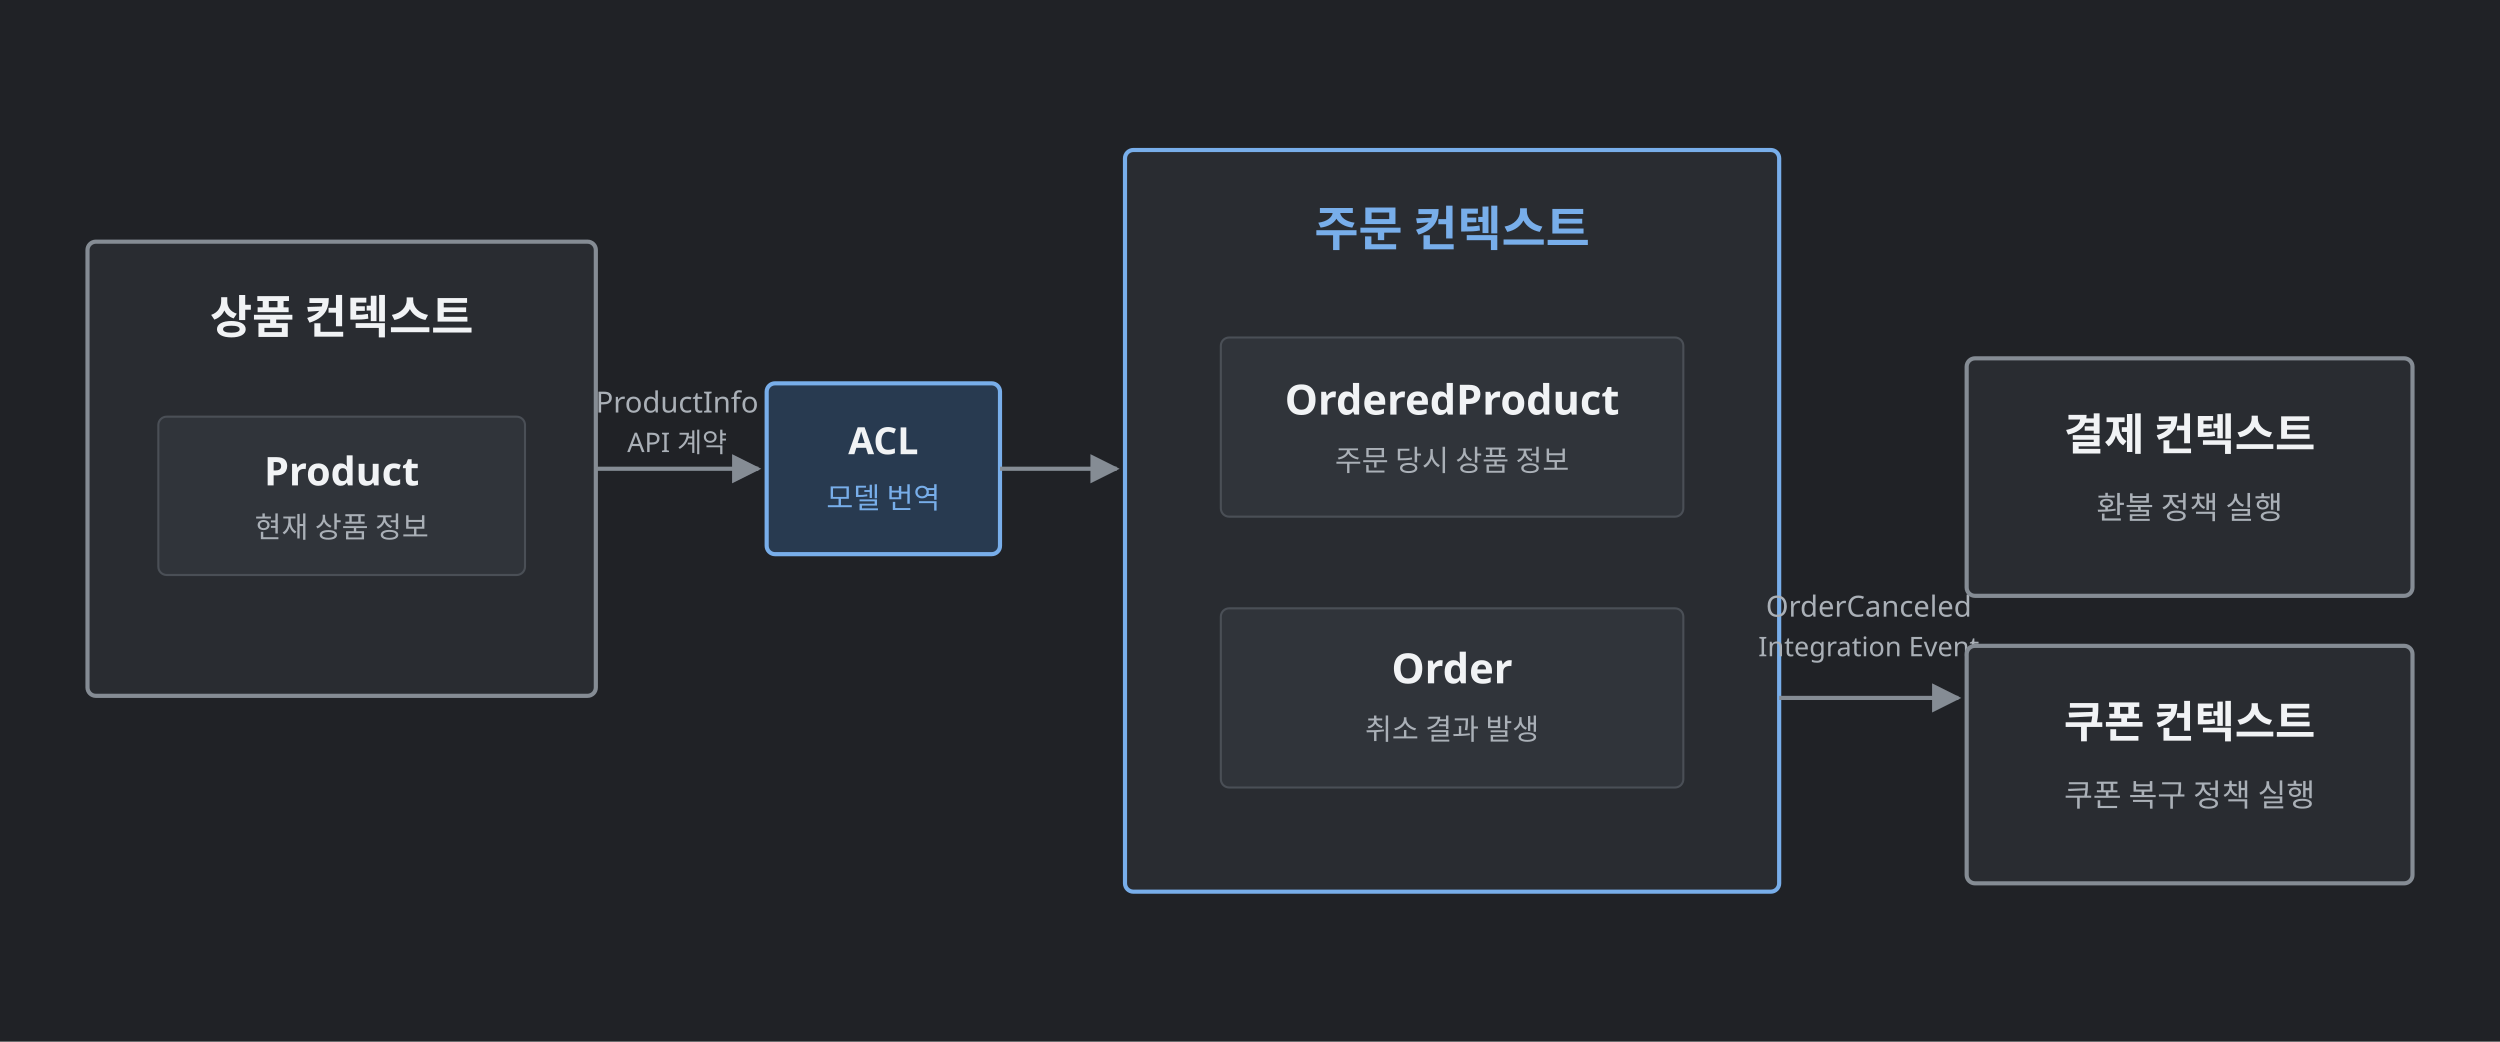
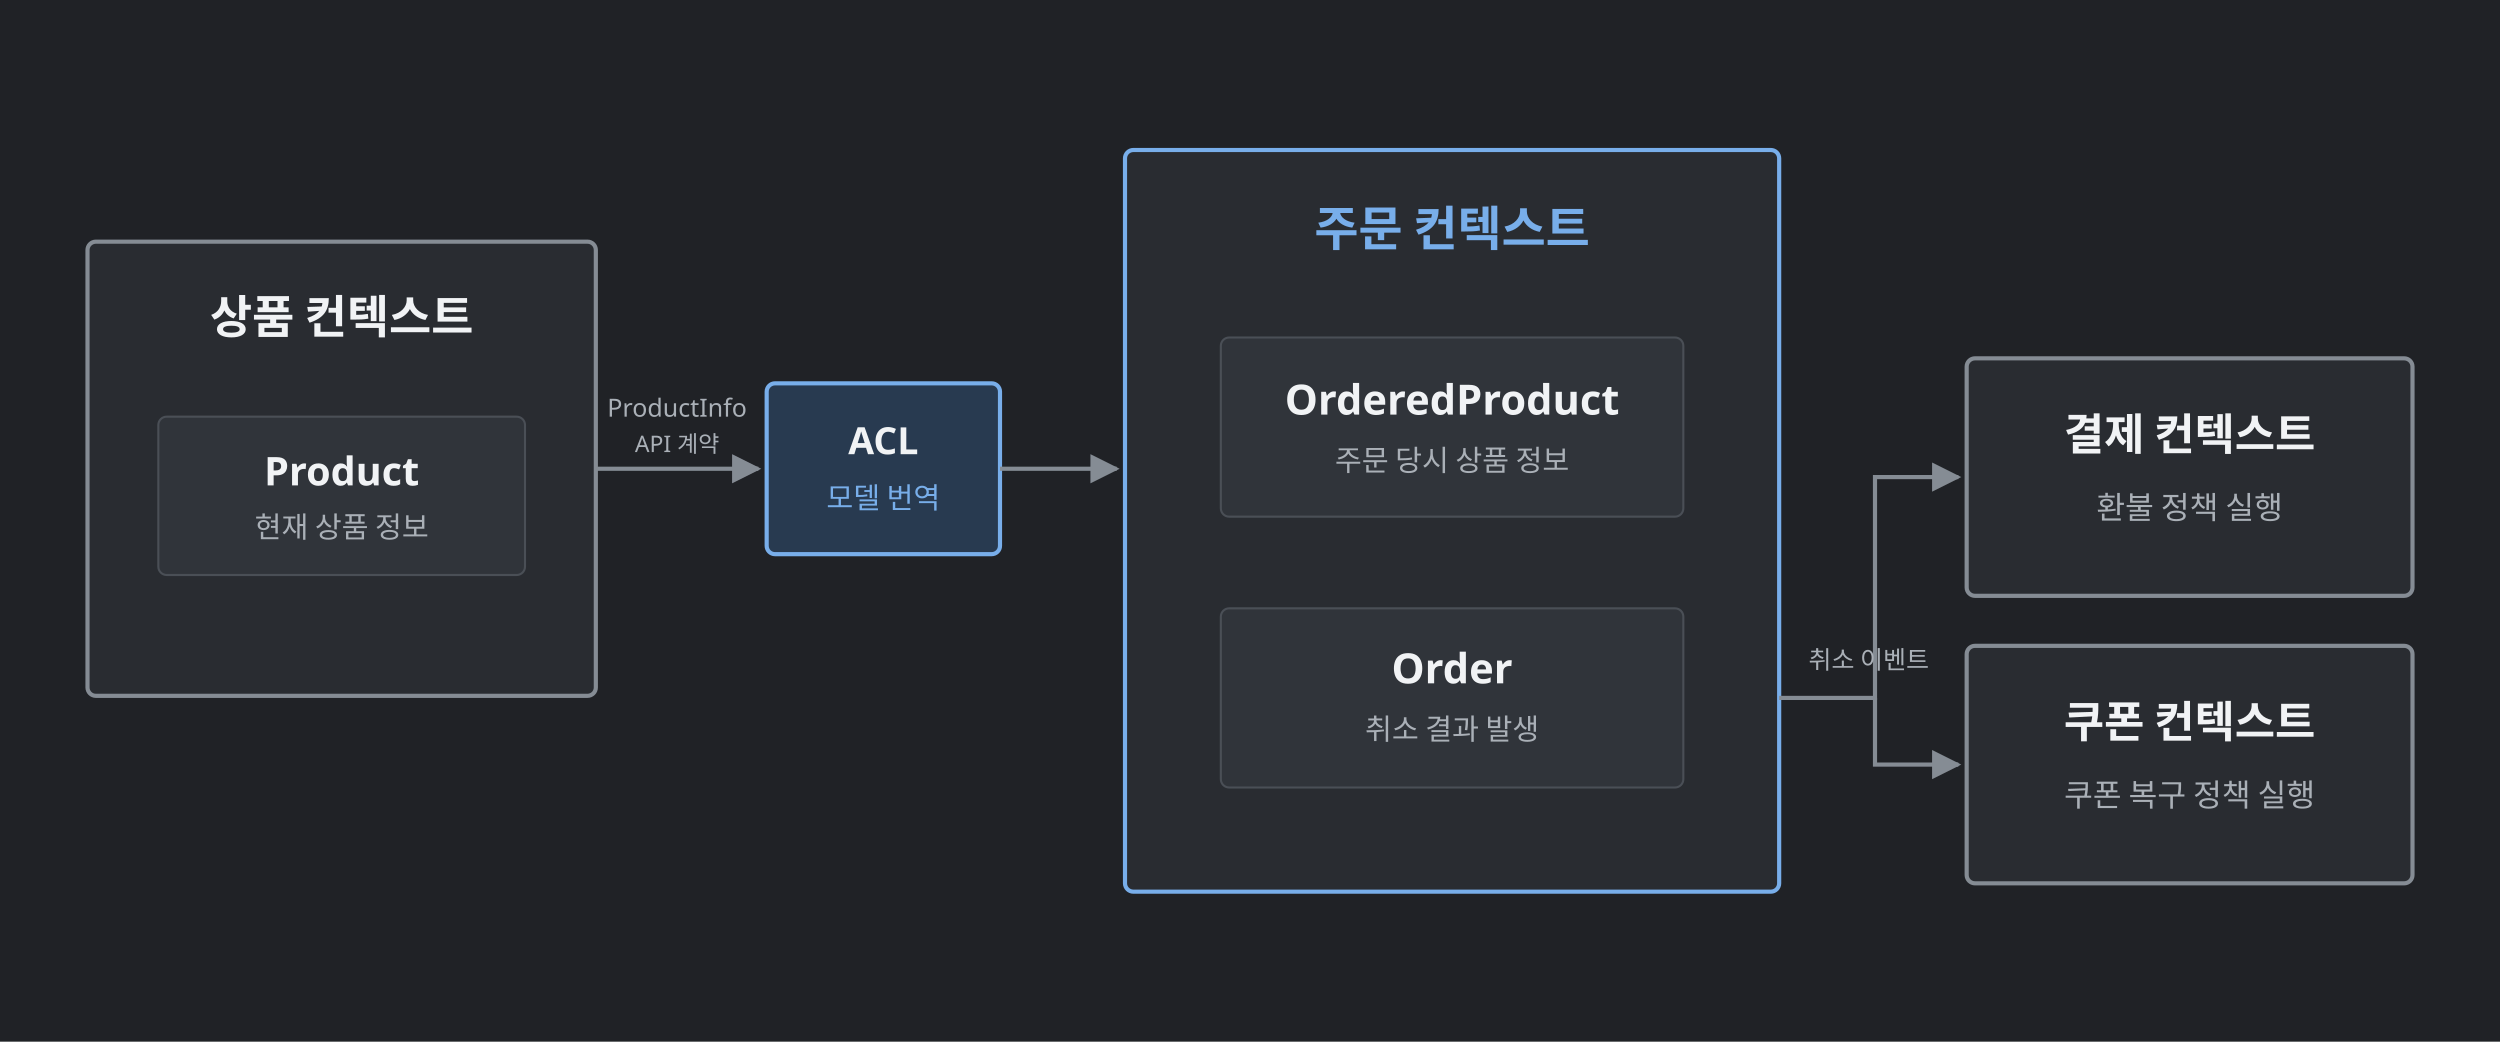
<svg xmlns="http://www.w3.org/2000/svg" width="1200" height="500" viewBox="0 0 1200 500" role="img" aria-labelledby="title desc">
  <style>text { font-family:Pretendard,"Noto Sans KR",sans-serif; }</style>
  <defs>
    <marker id="arrow" viewBox="0 0 10 10" refX="9" refY="5" markerWidth="7" markerHeight="7" orient="auto">
      <path d="M0 0 10 5 0 10z" fill="#858c94" />
    </marker>
  </defs>
  <rect width="1200" height="500" fill="#202226" />
  <rect x="42" y="116" width="244" height="218" rx="4" fill="#292c31" stroke="#858c94" stroke-width="2" />
  <text x="164" y="160" text-anchor="middle" font-size="22" font-weight="700" fill="#f1f3f5">상품 컨텍스트</text>
  <rect x="76" y="200" width="176" height="76" rx="4" fill="#30343a" stroke="#4a4f56" />
  <text x="164" y="233" text-anchor="middle" font-size="19" font-weight="700" fill="#f1f3f5">Product</text>
  <text x="164" y="258" text-anchor="middle" font-size="14" fill="#aab0b7">현재 상품 정보</text>
  <path d="M286 225H364" stroke="#858c94" stroke-width="2" marker-end="url(#arrow)" />
-   <text x="325" y="198" text-anchor="middle" font-size="14" fill="#aab0b7">ProductInfo</text>
-   <text x="325" y="217" text-anchor="middle" font-size="13" fill="#aab0b7">API 계약</text>
+   <text x="325" y="200" text-anchor="middle" font-size="12" fill="#aab0b7">ProductInfo</text>
+   <text x="325" y="217" text-anchor="middle" font-size="11" fill="#aab0b7">API 계약</text>
  <rect x="368" y="184" width="112" height="82" rx="4" fill="#283a50" stroke="#78aeea" stroke-width="2" />
  <text x="424" y="218" text-anchor="middle" font-size="18" font-weight="700" fill="#f1f3f5">ACL</text>
  <text x="424" y="244" text-anchor="middle" font-size="14" fill="#78aeea">모델 번역</text>
  <path d="M480 225H536" stroke="#858c94" stroke-width="2" marker-end="url(#arrow)" />
  <rect x="540" y="72" width="314" height="356" rx="4" fill="#292c31" stroke="#78aeea" stroke-width="2" />
  <text x="697" y="118" text-anchor="middle" font-size="23" font-weight="700" fill="#78aeea">주문 컨텍스트</text>
  <rect x="586" y="162" width="222" height="86" rx="4" fill="#30343a" stroke="#4a4f56" />
  <text x="697" y="199" text-anchor="middle" font-size="20" font-weight="700" fill="#f1f3f5">OrderedProduct</text>
  <text x="697" y="226" text-anchor="middle" font-size="14" fill="#aab0b7">주문 당시 상품 정보</text>
  <rect x="586" y="292" width="222" height="86" rx="4" fill="#30343a" stroke="#4a4f56" />
  <text x="697" y="328" text-anchor="middle" font-size="20" font-weight="700" fill="#f1f3f5">Order</text>
  <text x="697" y="355" text-anchor="middle" font-size="14" fill="#aab0b7">취소 결과 발생</text>
-   <path d="M854 335H940" stroke="#858c94" stroke-width="2" marker-end="url(#arrow)" />
-   <text x="897" y="296" text-anchor="middle" font-size="14" fill="#aab0b7">OrderCanceled</text>
-   <text x="897" y="315" text-anchor="middle" font-size="13" fill="#aab0b7">Integration Event</text>
+   <path d="M854 335H900V229H940" fill="none" stroke="#858c94" stroke-width="2" marker-end="url(#arrow)" />
+   <path d="M900 335V367H940" fill="none" stroke="#858c94" stroke-width="2" marker-end="url(#arrow)" />
+   <text x="897" y="321" text-anchor="middle" font-size="12" fill="#aab0b7">취소 이벤트</text>
  <rect x="944" y="172" width="214" height="114" rx="4" fill="#292c31" stroke="#858c94" stroke-width="2" />
  <rect x="944" y="310" width="214" height="114" rx="4" fill="#292c31" stroke="#858c94" stroke-width="2" />
  <text x="1051" y="216" text-anchor="middle" font-size="21" font-weight="700" fill="#f1f3f5">결제 컨텍스트</text>
  <text x="1051" y="249" text-anchor="middle" font-size="15" fill="#aab0b7">환불 정책 실행</text>
  <text x="1051" y="354" text-anchor="middle" font-size="21" font-weight="700" fill="#f1f3f5">쿠폰 컨텍스트</text>
  <text x="1051" y="387" text-anchor="middle" font-size="15" fill="#aab0b7">쿠폰 복구 정책 실행</text>
</svg>
